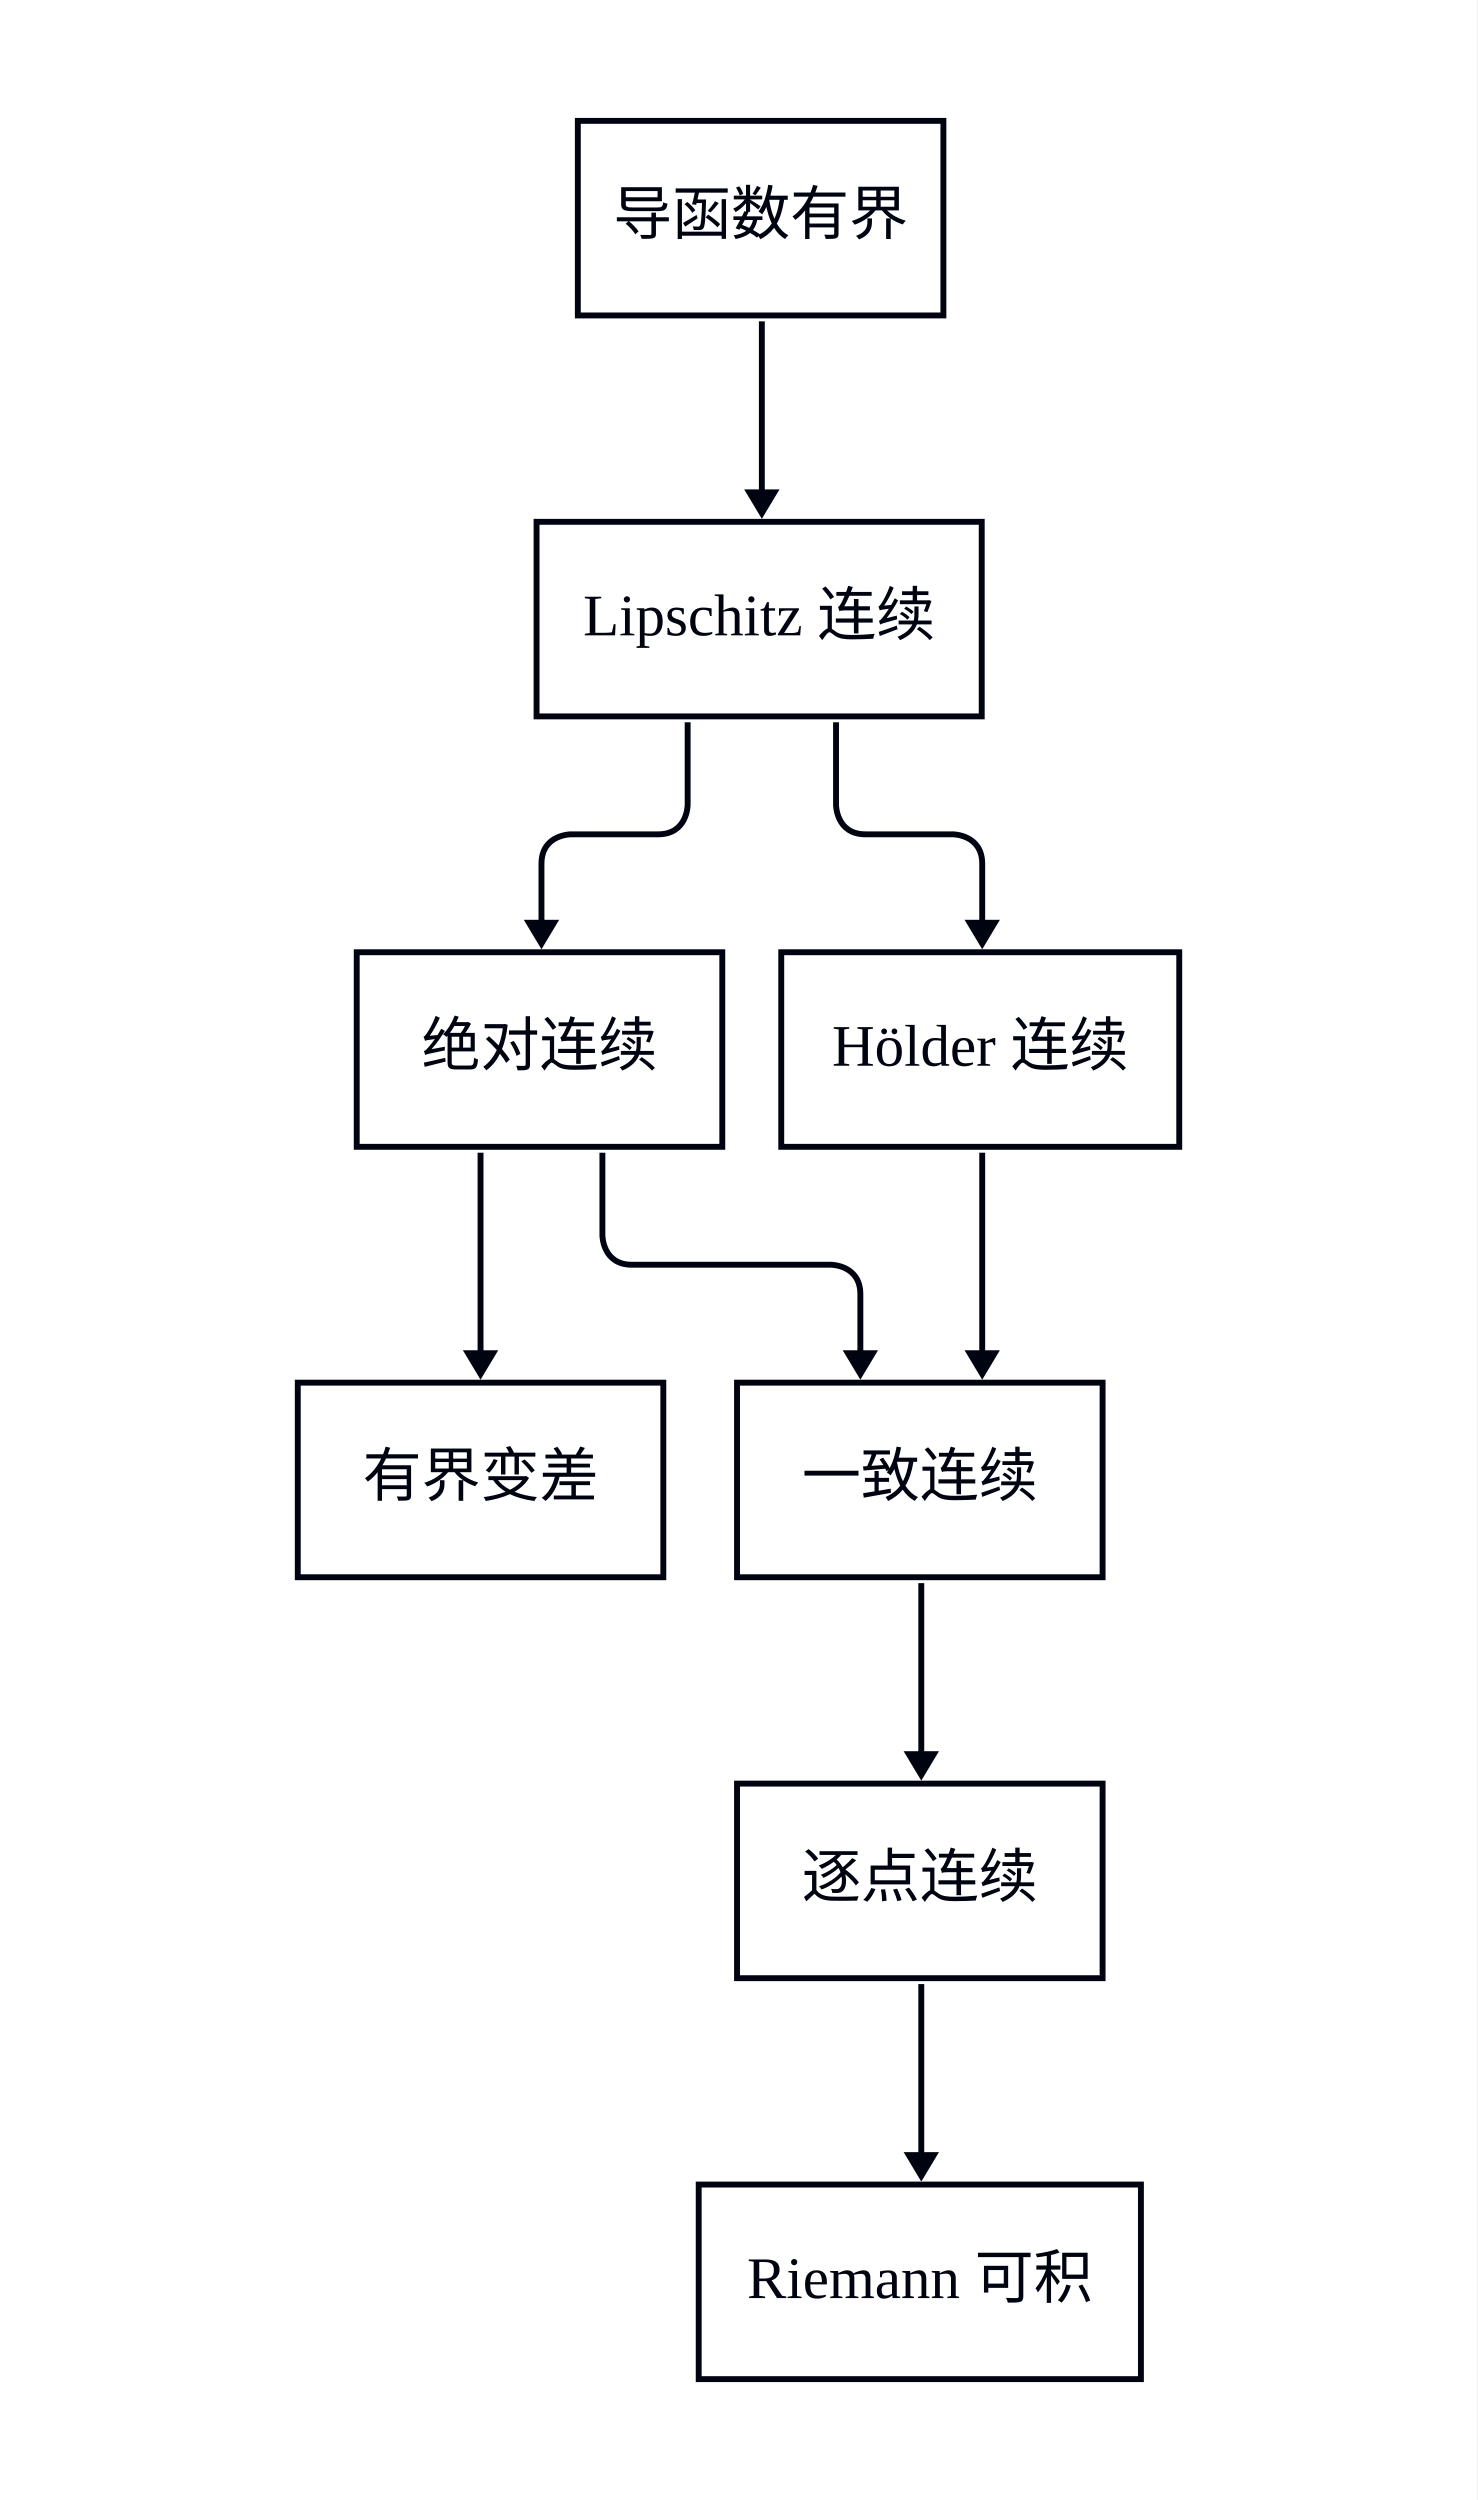
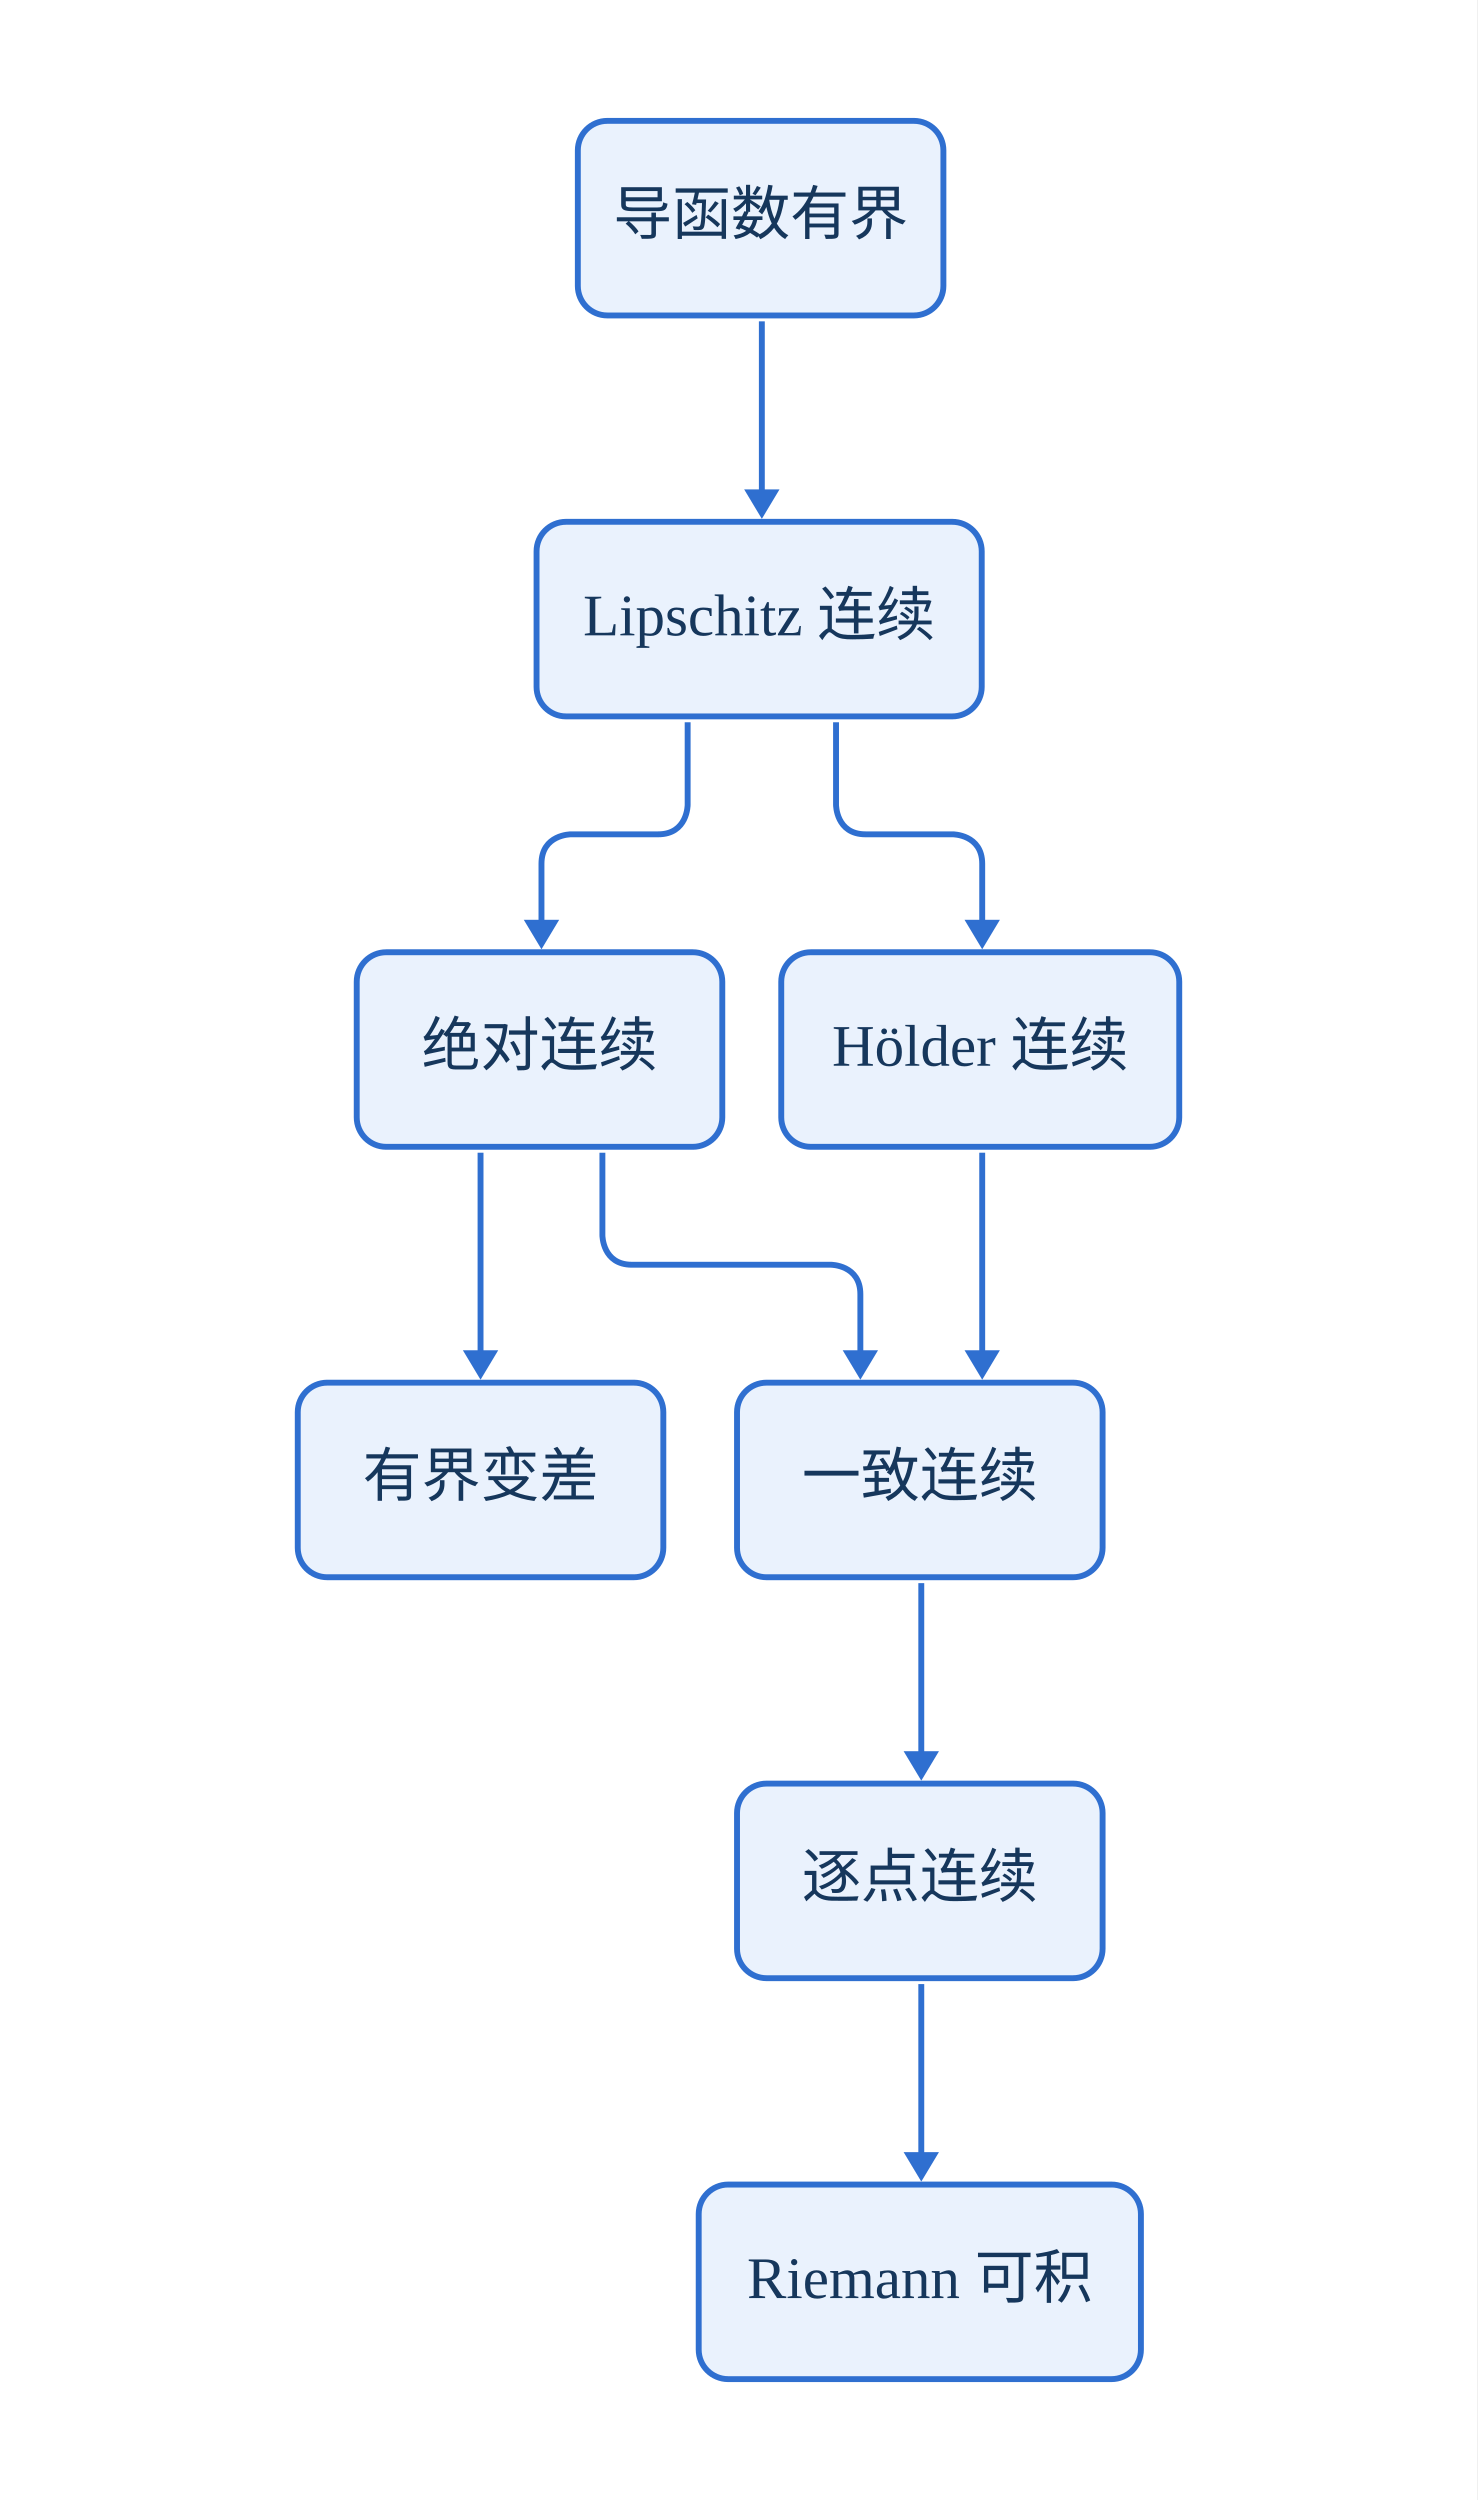
<svg xmlns="http://www.w3.org/2000/svg" preserveAspectRatio="xMidYMid meet" viewBox="0 60 501 848">
  <svg width="501" height="968" viewBox="-89 -89 501 968">
-     <rect x="-89" y="-89" width="501" height="968" rx="0" fill="#FFFFFF" stroke-width="0" />
+     <rect x="-89" y="-89" width="501" height="968" rx="0" fill="#ffffff" stroke-width="0" />
    <style>text{text-anchor:middle;font-size:20px}rect{stroke-width:2}</style>
    <g>
      <g>
-         <rect x="107" y="12" width="124" height="66" stroke="#000410" fill="#FFFFFF" />
+         <rect x="107" y="12" width="124" height="66" stroke="#2f6fd0" fill="#eaf2fd" rx="10" />
      </g>
-       <text x="169" y="50.5" fill="#000410">导函数有界</text>
+       <text x="169" y="50.5" fill="#16375c">导函数有界</text>
    </g>
    <g>
      <g>
-         <rect x="93" y="148" width="151" height="66" stroke="#000410" fill="#FFFFFF" />
+         <rect x="93" y="148" width="151" height="66" stroke="#2f6fd0" fill="#eaf2fd" rx="10" />
      </g>
-       <text x="168.5" y="186.5" fill="#000410">Lipschitz 连续</text>
+       <text x="168.5" y="186.5" fill="#16375c">Lipschitz 连续</text>
    </g>
    <g>
      <g>
-         <rect x="32" y="294" width="124" height="66" stroke="#000410" fill="#FFFFFF" />
+         <rect x="32" y="294" width="124" height="66" stroke="#2f6fd0" fill="#eaf2fd" rx="10" />
      </g>
-       <text x="94" y="332.5" fill="#000410">绝对连续</text>
+       <text x="94" y="332.5" fill="#16375c">绝对连续</text>
    </g>
    <g>
      <g>
-         <rect x="176" y="294" width="135" height="66" stroke="#000410" fill="#FFFFFF" />
+         <rect x="176" y="294" width="135" height="66" stroke="#2f6fd0" fill="#eaf2fd" rx="10" />
      </g>
-       <text x="243.5" y="332.5" fill="#000410">Hölder 连续</text>
+       <text x="243.5" y="332.5" fill="#16375c">Hölder 连续</text>
    </g>
    <g>
      <g>
-         <rect x="12" y="440" width="124" height="66" stroke="#000410" fill="#FFFFFF" />
+         <rect x="12" y="440" width="124" height="66" stroke="#2f6fd0" fill="#eaf2fd" rx="10" />
      </g>
-       <text x="74" y="478.5" fill="#000410">有界变差</text>
+       <text x="74" y="478.5" fill="#16375c">有界变差</text>
    </g>
    <g>
      <g>
-         <rect x="161" y="440" width="124" height="66" stroke="#000410" fill="#FFFFFF" />
+         <rect x="161" y="440" width="124" height="66" stroke="#2f6fd0" fill="#eaf2fd" rx="10" />
      </g>
-       <text x="223" y="478.5" fill="#000410">一致连续</text>
+       <text x="223" y="478.5" fill="#16375c">一致连续</text>
    </g>
    <g>
      <g>
-         <rect x="161" y="576" width="124" height="66" stroke="#000410" fill="#FFFFFF" />
+         <rect x="161" y="576" width="124" height="66" stroke="#2f6fd0" fill="#eaf2fd" rx="10" />
      </g>
-       <text x="223" y="614.5" fill="#000410">逐点连续</text>
+       <text x="223" y="614.5" fill="#16375c">逐点连续</text>
    </g>
    <g>
      <g>
-         <rect x="148" y="712" width="150" height="66" stroke="#000410" fill="#FFFFFF" />
+         <rect x="148" y="712" width="150" height="66" stroke="#2f6fd0" fill="#eaf2fd" rx="10" />
      </g>
-       <text x="223" y="750.5" fill="#000410">Riemann 可积</text>
+       <text x="223" y="750.5" fill="#16375c">Riemann 可积</text>
    </g>
    <g>
      <marker id="mk1" markerWidth="10" markerHeight="12" refX="7" refY="6" viewBox="0 0 10 12" orient="auto" markerUnits="userSpaceOnUse">
-         <polygon points="0,0 10,6 0,12" fill="#000410" stroke-width="2" />
+         <polygon points="0,0 10,6 0,12" fill="#2f6fd0" stroke-width="2" />
      </marker>
-       <path d="M 169.416 80 L 169.416 144" stroke="#000410" fill="none" style="stroke-width:2;" marker-end="url(#mk1)" mask="url(#mk2)" />
+       <path d="M 169.416 80 L 169.416 144" stroke="#2f6fd0" fill="none" style="stroke-width:2;" marker-end="url(#mk1)" mask="url(#mk2)" />
    </g>
    <g>
-       <path d="M 144.25 216 L 144.25 244 S 144.25 254 134.25 254 L 104.666 254 S 94.666 254 94.666 264 L 94.666 290" stroke="#000410" fill="none" style="stroke-width:2;" marker-end="url(#mk1)" mask="url(#mk2)" />
+       <path d="M 144.25 216 L 144.25 244 S 144.25 254 134.25 254 L 104.666 254 S 94.666 254 94.666 264 L 94.666 290" stroke="#2f6fd0" fill="none" style="stroke-width:2;" marker-end="url(#mk1)" mask="url(#mk2)" />
    </g>
    <g>
-       <path d="M 194.583 216 L 194.583 244 S 194.583 254 204.583 254 L 234.166 254 S 244.166 254 244.166 264 L 244.166 290" stroke="#000410" fill="none" style="stroke-width:2;" marker-end="url(#mk1)" mask="url(#mk2)" />
+       <path d="M 194.583 216 L 194.583 244 S 194.583 254 204.583 254 L 234.166 254 S 244.166 254 244.166 264 L 244.166 290" stroke="#2f6fd0" fill="none" style="stroke-width:2;" marker-end="url(#mk1)" mask="url(#mk2)" />
    </g>
    <g>
-       <path d="M 74 362 L 74 436" stroke="#000410" fill="none" style="stroke-width:2;" marker-end="url(#mk1)" mask="url(#mk2)" />
+       <path d="M 74 362 L 74 436" stroke="#2f6fd0" fill="none" style="stroke-width:2;" marker-end="url(#mk1)" mask="url(#mk2)" />
    </g>
    <g>
-       <path d="M 115.333 362 L 115.333 390 S 115.333 400 125.333 400 L 192.833 400 S 202.833 400 202.833 410 L 202.833 436" stroke="#000410" fill="none" style="stroke-width:2;" marker-end="url(#mk1)" mask="url(#mk2)" />
+       <path d="M 115.333 362 L 115.333 390 S 115.333 400 125.333 400 L 192.833 400 S 202.833 400 202.833 410 L 202.833 436" stroke="#2f6fd0" fill="none" style="stroke-width:2;" marker-end="url(#mk1)" mask="url(#mk2)" />
    </g>
    <g>
-       <path d="M 244.166 362 L 244.166 436" stroke="#000410" fill="none" style="stroke-width:2;" marker-end="url(#mk1)" mask="url(#mk2)" />
+       <path d="M 244.166 362 L 244.166 436" stroke="#2f6fd0" fill="none" style="stroke-width:2;" marker-end="url(#mk1)" mask="url(#mk2)" />
    </g>
    <g>
-       <path d="M 223.5 508 L 223.5 572" stroke="#000410" fill="none" style="stroke-width:2;" marker-end="url(#mk1)" mask="url(#mk2)" />
+       <path d="M 223.5 508 L 223.5 572" stroke="#2f6fd0" fill="none" style="stroke-width:2;" marker-end="url(#mk1)" mask="url(#mk2)" />
    </g>
    <g>
-       <path d="M 223.5 644 L 223.5 708" stroke="#000410" fill="none" style="stroke-width:2;" marker-end="url(#mk1)" mask="url(#mk2)" />
+       <path d="M 223.5 644 L 223.5 708" stroke="#2f6fd0" fill="none" style="stroke-width:2;" marker-end="url(#mk1)" mask="url(#mk2)" />
    </g>
    <mask id="mk2" maskUnits="userSpaceOnUse" x="-89" y="-89" width="501" height="968">
      <rect x="-89" y="-89" width="501" height="968" fill="white" />
    </mask>
  </svg>
</svg>
